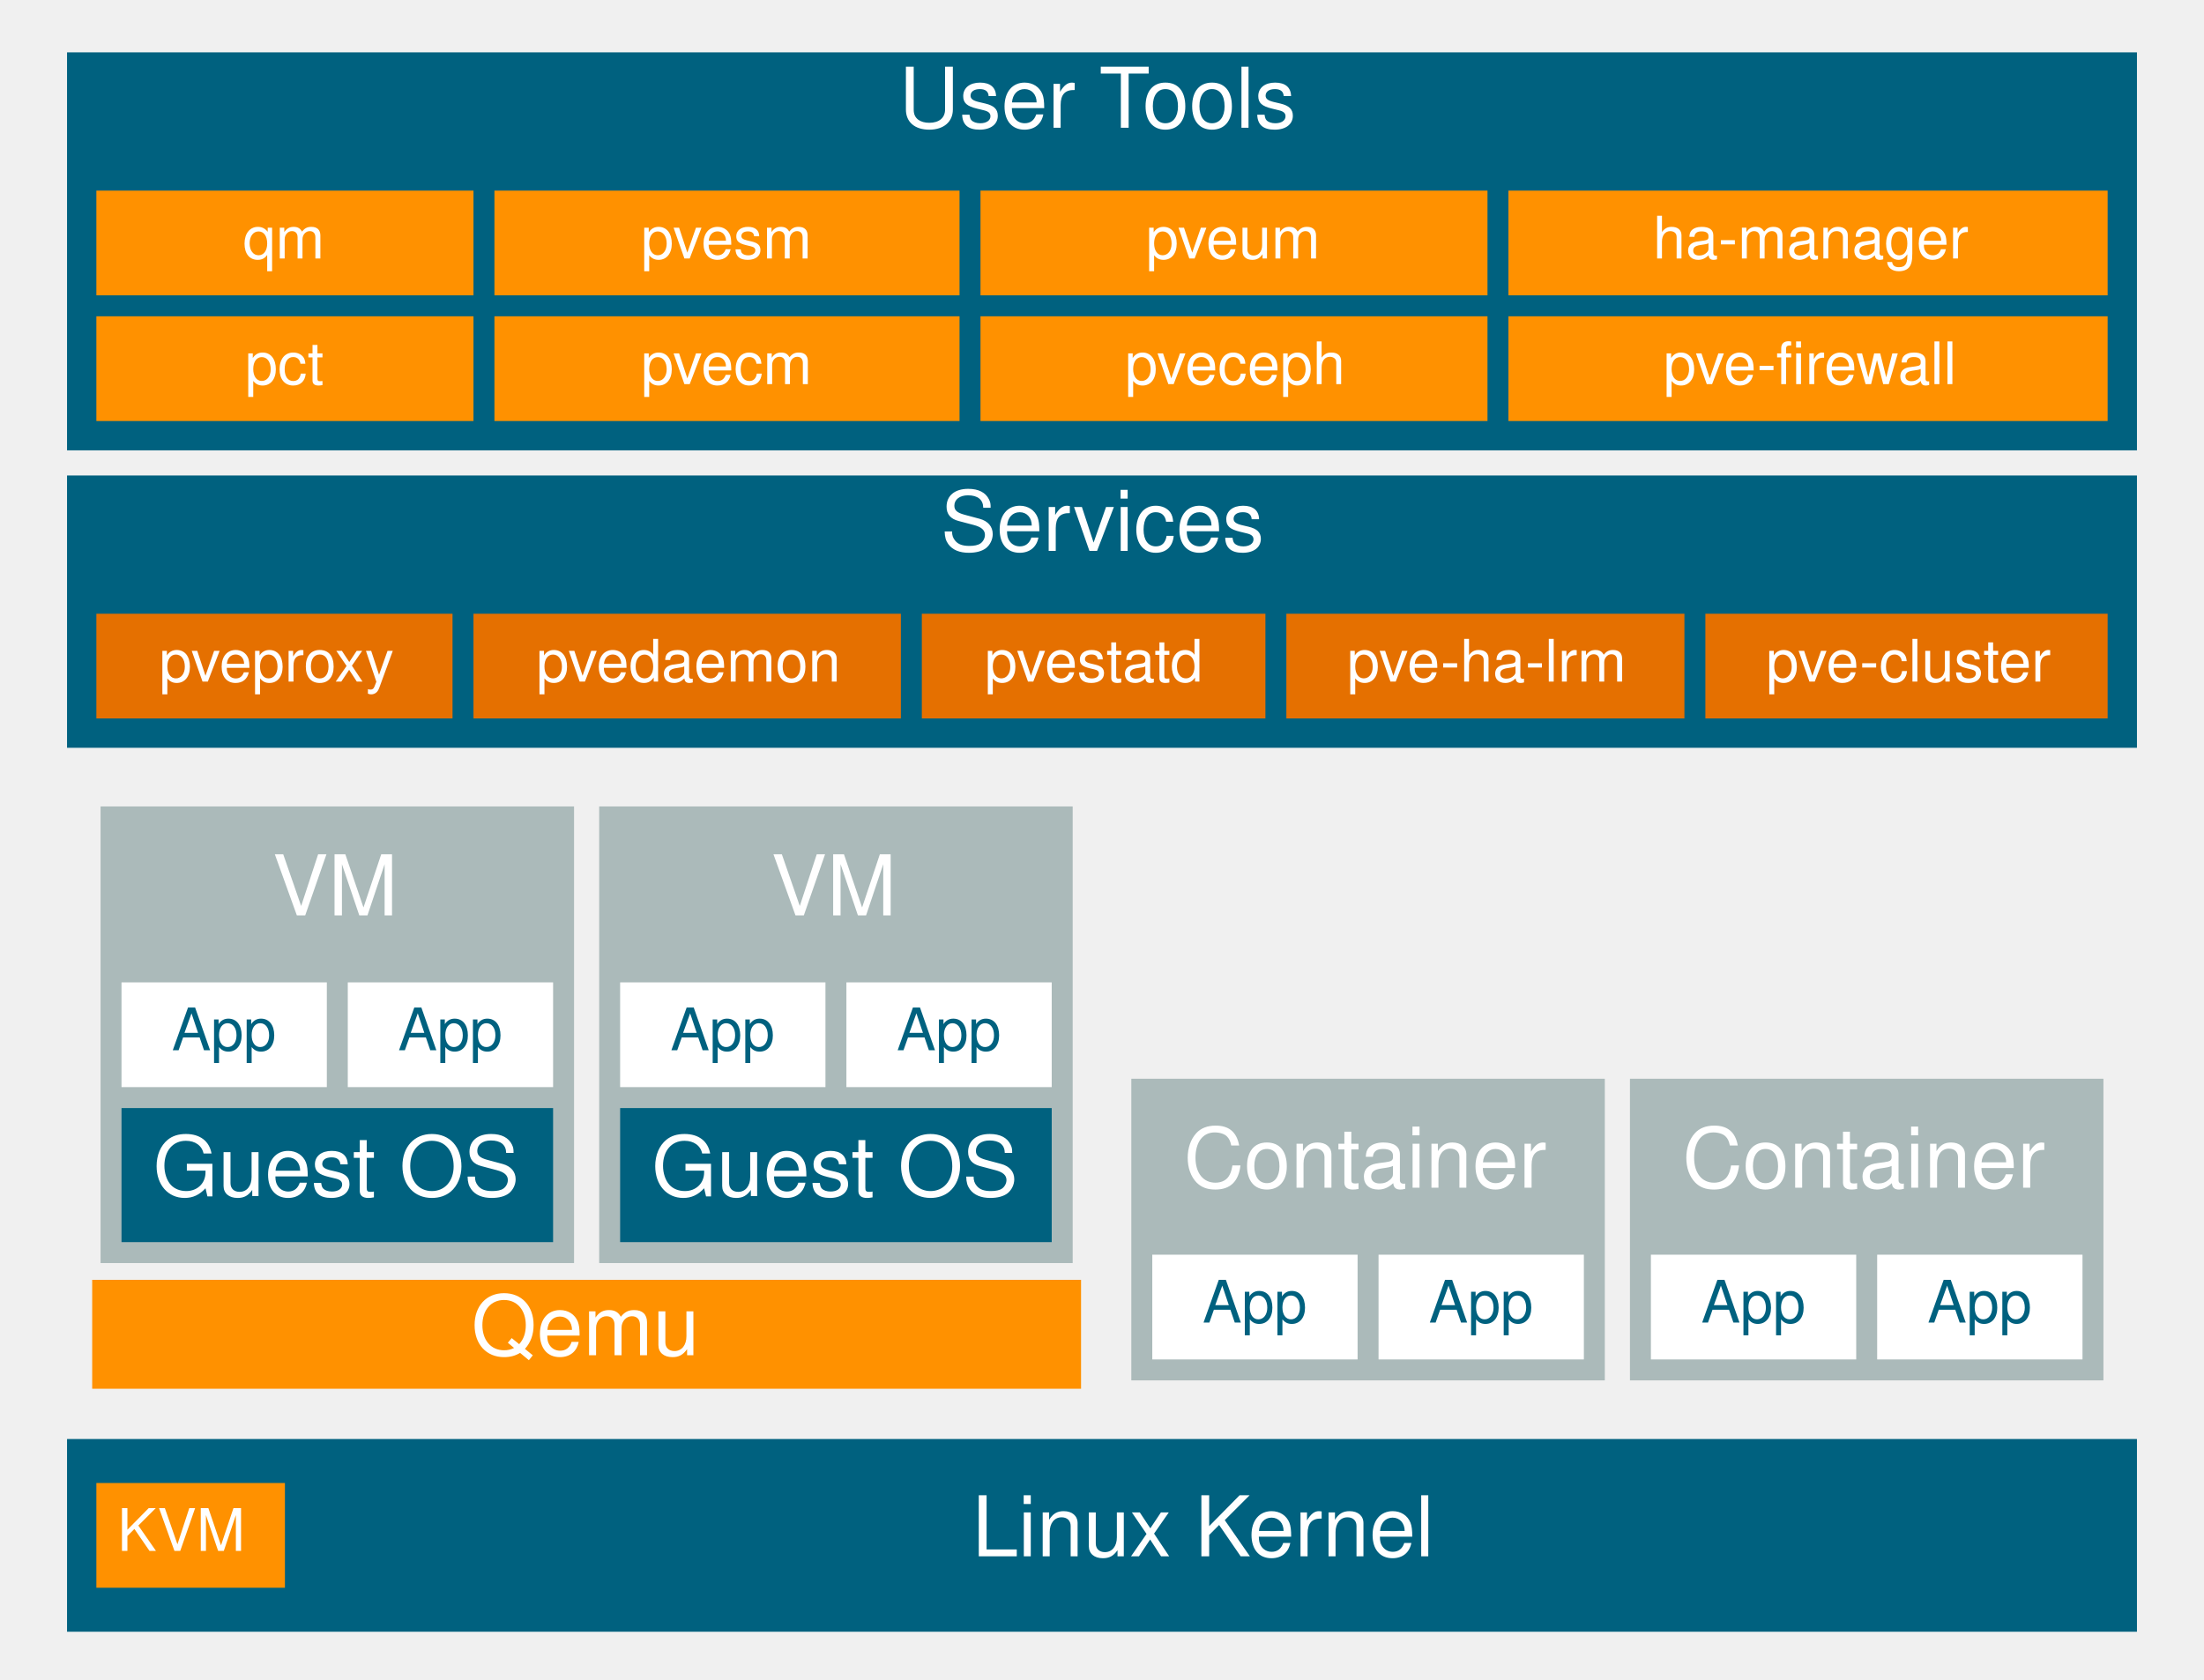
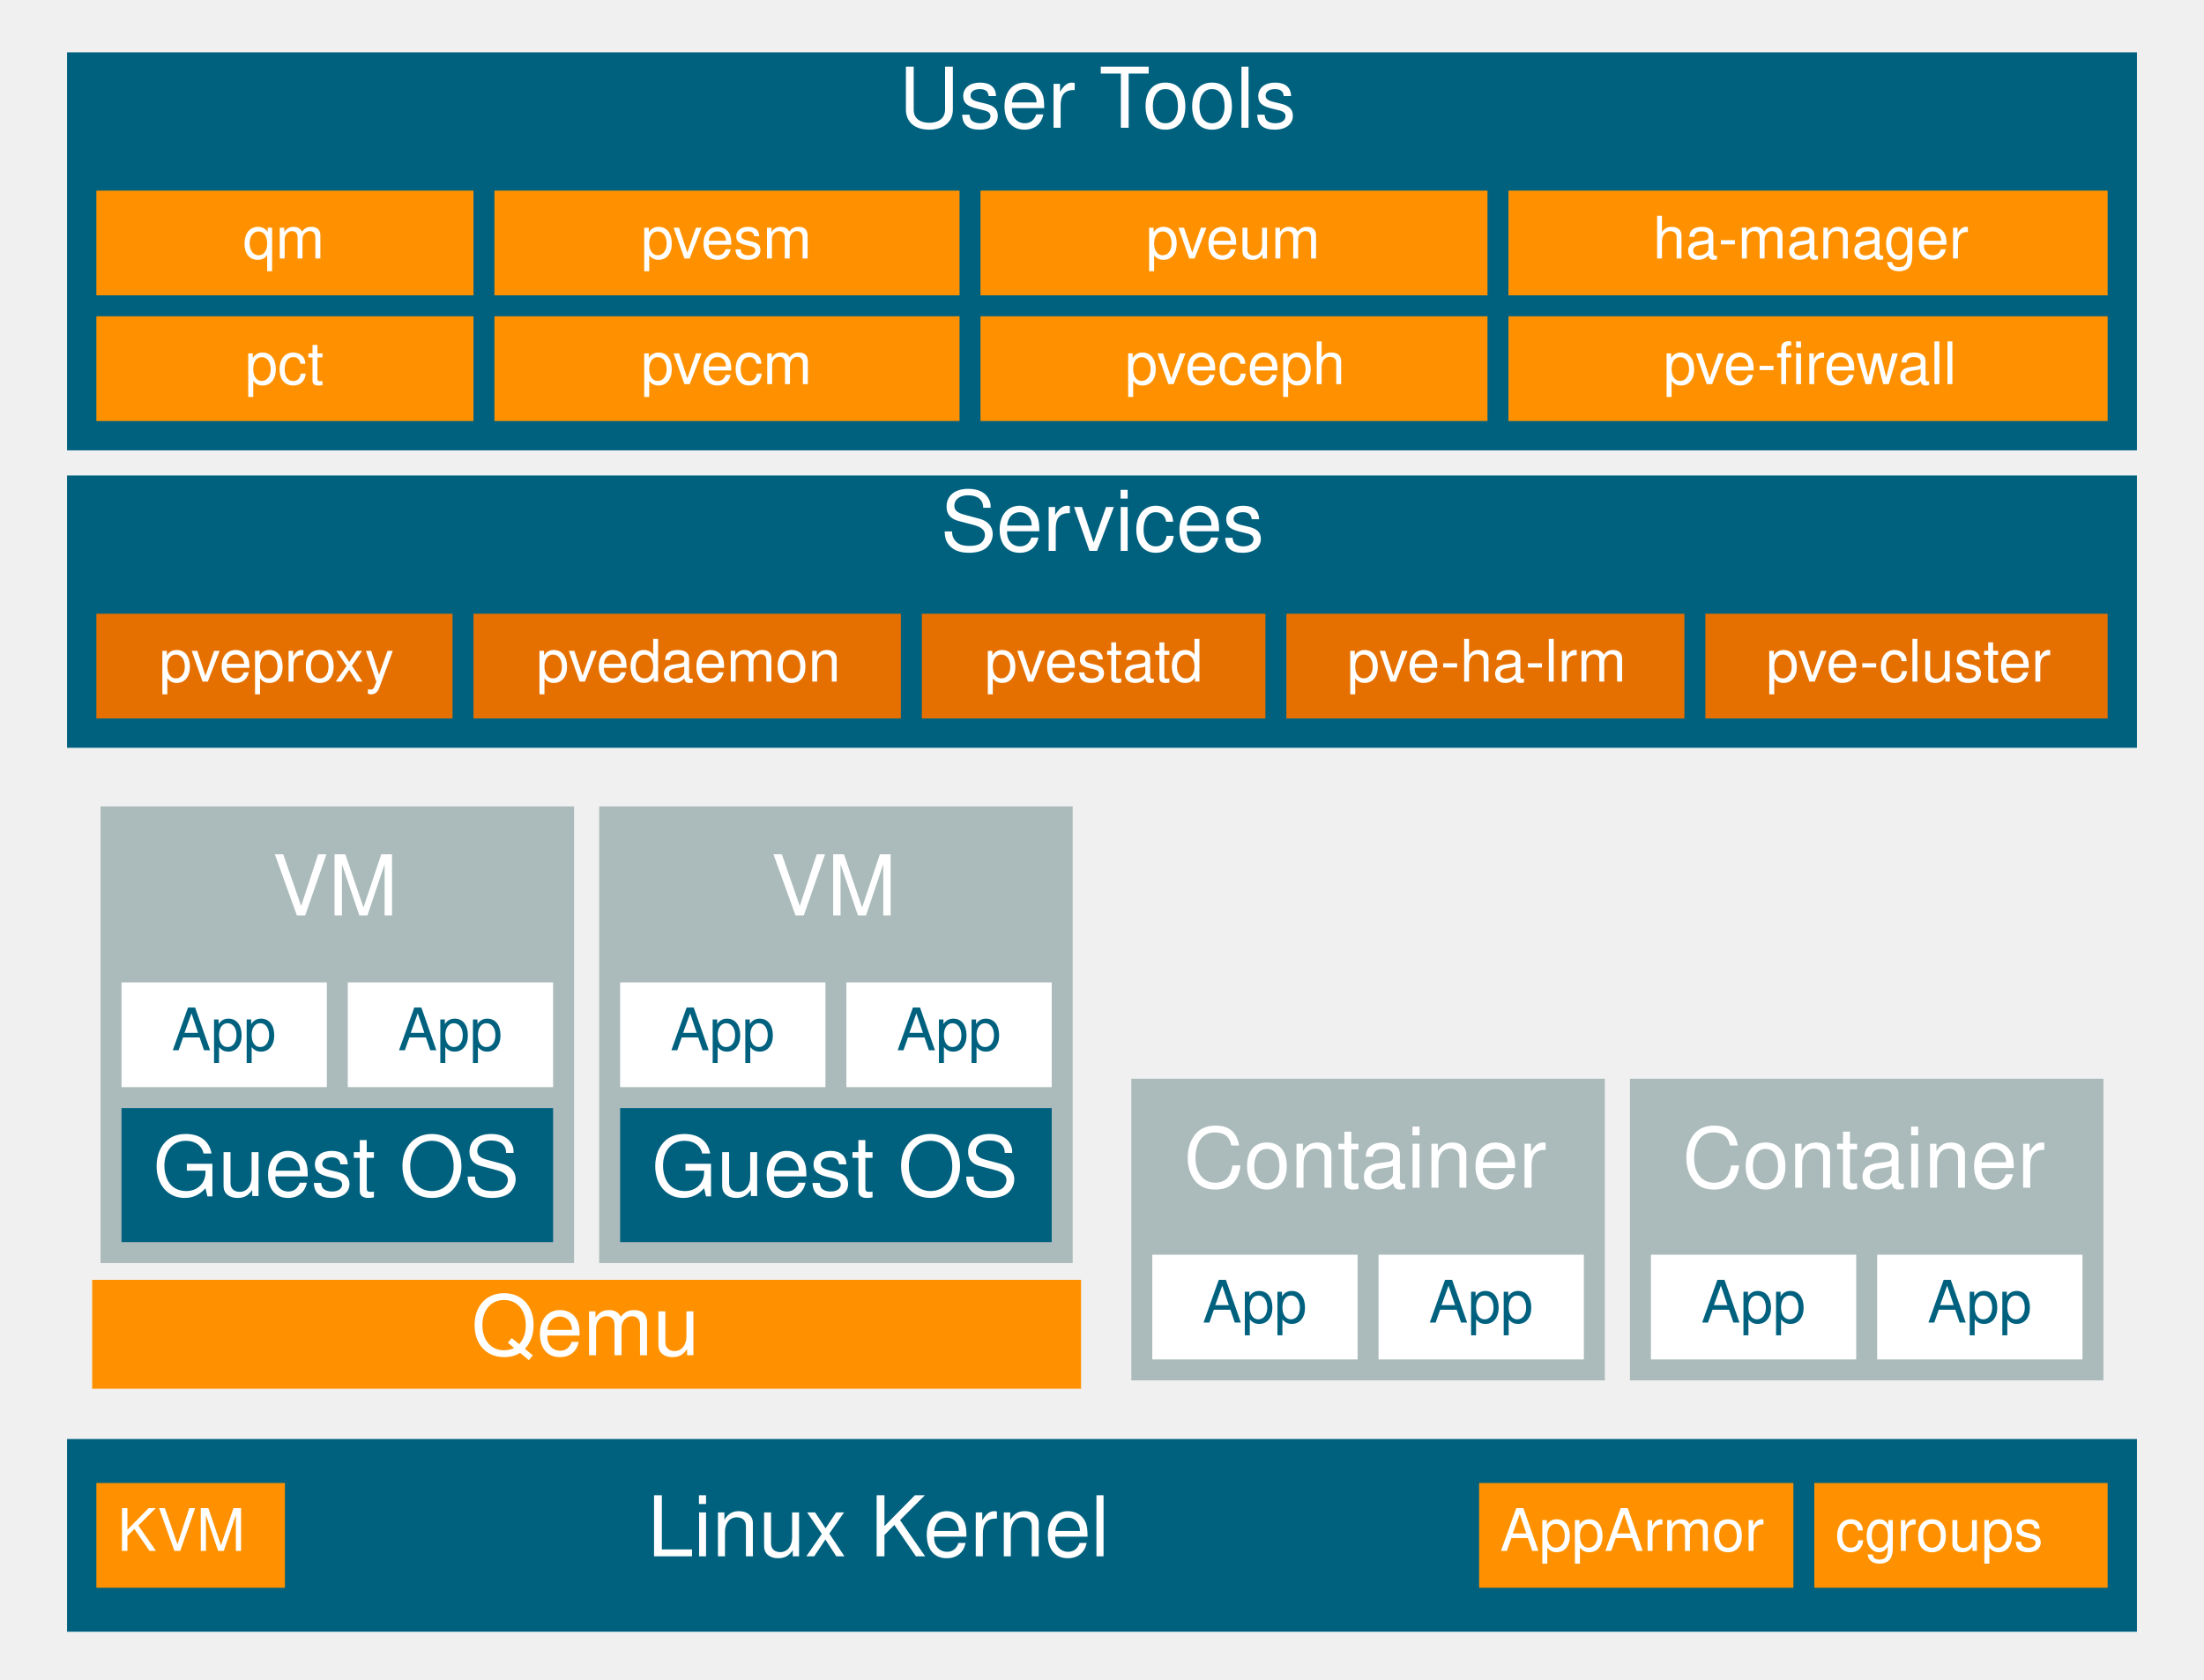
<svg xmlns="http://www.w3.org/2000/svg" width="526pt" height="401pt" viewBox="0.00 0.00 526.00 401.00">
  <g id="graph0" class="graph" transform="scale(1 1) rotate(0) translate(4 397)">
    <polygon fill="none" stroke="none" points="-4,4 -4,-397 522,-397 522,4 -4,4" />
    <g id="node1" class="node">
      <polygon fill="#00617f" stroke="none" points="12,-289.5 12,-384.5 506,-384.5 506,-289.5 12,-289.5" />
      <text text-anchor="start" x="210.5" y="-366.5" font-family="Helvetica,sans-Serif" font-size="20.00" fill="white">User Tools</text>
      <polygon fill="#00617f" stroke="none" points="14,-291.5 14,-356.5 504,-356.5 504,-291.5 14,-291.5" />
      <polygon fill="#ff9100" stroke="none" points="19,-326.5 19,-351.5 109,-351.5 109,-326.5 19,-326.5" />
      <text text-anchor="start" x="54" y="-335.3" font-family="Helvetica,sans-Serif" font-size="14.00" fill="white">qm</text>
      <polygon fill="#ff9100" stroke="none" points="114,-326.5 114,-351.5 225,-351.5 225,-326.5 114,-326.5" />
      <text text-anchor="start" x="149" y="-335.3" font-family="Helvetica,sans-Serif" font-size="14.00" fill="white">pvesm</text>
      <polygon fill="#ff9100" stroke="none" points="230,-326.5 230,-351.5 351,-351.5 351,-326.5 230,-326.5" />
      <text text-anchor="start" x="269.5" y="-335.3" font-family="Helvetica,sans-Serif" font-size="14.00" fill="white">pveum</text>
      <polygon fill="#ff9100" stroke="none" points="356,-326.5 356,-351.5 499,-351.5 499,-326.5 356,-326.5" />
      <text text-anchor="start" x="390.5" y="-335.3" font-family="Helvetica,sans-Serif" font-size="14.00" fill="white">ha-manager</text>
      <polygon fill="#ff9100" stroke="none" points="19,-296.5 19,-321.5 109,-321.5 109,-296.5 19,-296.5" />
      <text text-anchor="start" x="54.5" y="-305.3" font-family="Helvetica,sans-Serif" font-size="14.00" fill="white">pct</text>
      <polygon fill="#ff9100" stroke="none" points="114,-296.5 114,-321.5 225,-321.5 225,-296.5 114,-296.5" />
      <text text-anchor="start" x="149" y="-305.3" font-family="Helvetica,sans-Serif" font-size="14.00" fill="white">pvecm</text>
      <polygon fill="#ff9100" stroke="none" points="230,-296.5 230,-321.5 351,-321.5 351,-296.5 230,-296.5" />
      <text text-anchor="start" x="264.5" y="-305.3" font-family="Helvetica,sans-Serif" font-size="14.00" fill="white">pveceph</text>
      <polygon fill="#ff9100" stroke="none" points="356,-296.5 356,-321.5 499,-321.5 499,-296.5 356,-296.5" />
      <text text-anchor="start" x="393" y="-305.3" font-family="Helvetica,sans-Serif" font-size="14.00" fill="white">pve-firewall</text>
      <polygon fill="#00617f" stroke="none" points="12,-218.5 12,-283.5 506,-283.5 506,-218.5 12,-218.5" />
      <text text-anchor="start" x="220.5" y="-265.5" font-family="Helvetica,sans-Serif" font-size="20.00" fill="white">Services</text>
      <polygon fill="#00617f" stroke="none" points="14,-220.5 14,-255.5 504,-255.5 504,-220.5 14,-220.5" />
      <polygon fill="#e57000" stroke="none" points="19,-225.5 19,-250.5 104,-250.5 104,-225.5 19,-225.5" />
      <text text-anchor="start" x="34" y="-234.3" font-family="Helvetica,sans-Serif" font-size="14.00" fill="white">pveproxy</text>
      <polygon fill="#e57000" stroke="none" points="109,-225.5 109,-250.5 211,-250.5 211,-225.5 109,-225.5" />
      <text text-anchor="start" x="124" y="-234.3" font-family="Helvetica,sans-Serif" font-size="14.00" fill="white">pvedaemon</text>
      <polygon fill="#e57000" stroke="none" points="216,-225.5 216,-250.5 298,-250.5 298,-225.5 216,-225.5" />
      <text text-anchor="start" x="231" y="-234.3" font-family="Helvetica,sans-Serif" font-size="14.00" fill="white">pvestatd</text>
      <polygon fill="#e57000" stroke="none" points="303,-225.5 303,-250.5 398,-250.5 398,-225.5 303,-225.5" />
      <text text-anchor="start" x="317.5" y="-234.3" font-family="Helvetica,sans-Serif" font-size="14.00" fill="white">pve-ha-lrm</text>
      <polygon fill="#e57000" stroke="none" points="403,-225.5 403,-250.5 499,-250.5 499,-225.5 403,-225.5" />
      <text text-anchor="start" x="417.5" y="-234.3" font-family="Helvetica,sans-Serif" font-size="14.00" fill="white">pve-cluster</text>
      <polygon fill="#abbaba" stroke="none" points="20,-95.5 20,-204.5 133,-204.5 133,-95.5 20,-95.5" />
      <text text-anchor="start" x="61" y="-178.5" font-family="Helvetica,sans-Serif" font-size="20.00" fill="white">VM</text>
      <polygon fill="white" stroke="none" points="25,-137.5 25,-162.5 74,-162.5 74,-137.5 25,-137.5" />
      <text text-anchor="start" x="37" y="-146.3" font-family="Helvetica,sans-Serif" font-size="14.00" fill="#00617f">App</text>
      <polygon fill="white" stroke="none" points="79,-137.5 79,-162.5 128,-162.5 128,-137.5 79,-137.5" />
      <text text-anchor="start" x="91" y="-146.3" font-family="Helvetica,sans-Serif" font-size="14.00" fill="#00617f">App</text>
      <polygon fill="#00617f" stroke="none" points="25,-100.5 25,-132.5 128,-132.5 128,-100.5 25,-100.5" />
      <text text-anchor="start" x="32.5" y="-111.5" font-family="Helvetica,sans-Serif" font-size="20.00" fill="white">Guest OS</text>
      <polygon fill="#abbaba" stroke="none" points="139,-95.5 139,-204.5 252,-204.5 252,-95.5 139,-95.5" />
      <text text-anchor="start" x="180" y="-178.5" font-family="Helvetica,sans-Serif" font-size="20.00" fill="white">VM</text>
      <polygon fill="white" stroke="none" points="144,-137.5 144,-162.5 193,-162.5 193,-137.5 144,-137.5" />
      <text text-anchor="start" x="156" y="-146.3" font-family="Helvetica,sans-Serif" font-size="14.00" fill="#00617f">App</text>
      <polygon fill="white" stroke="none" points="198,-137.5 198,-162.5 247,-162.5 247,-137.5 198,-137.5" />
      <text text-anchor="start" x="210" y="-146.3" font-family="Helvetica,sans-Serif" font-size="14.00" fill="#00617f">App</text>
      <polygon fill="#00617f" stroke="none" points="144,-100.5 144,-132.5 247,-132.5 247,-100.5 144,-100.5" />
      <text text-anchor="start" x="151.5" y="-111.5" font-family="Helvetica,sans-Serif" font-size="20.00" fill="white">Guest OS</text>
      <polygon fill="#ff9100" stroke="none" points="18,-65.5 18,-91.5 254,-91.5 254,-65.5 18,-65.5" />
      <text text-anchor="start" x="108.5" y="-73.5" font-family="Helvetica,sans-Serif" font-size="20.00" fill="white">Qemu</text>
      <text text-anchor="start" x="320.5" y="-192.8" font-family="Times,serif" font-size="14.00"> </text>
      <text text-anchor="start" x="320.5" y="-170.8" font-family="Times,serif" font-size="14.00"> </text>
      <text text-anchor="start" x="320.5" y="-149.3" font-family="Times,serif" font-size="14.00"> </text>
      <polygon fill="#abbaba" stroke="none" points="266,-67.5 266,-139.5 379,-139.5 379,-67.5 266,-67.5" />
      <text text-anchor="start" x="278.5" y="-113.5" font-family="Helvetica,sans-Serif" font-size="20.00" fill="white">Container</text>
      <polygon fill="white" stroke="none" points="271,-72.5 271,-97.5 320,-97.5 320,-72.5 271,-72.5" />
      <text text-anchor="start" x="283" y="-81.3" font-family="Helvetica,sans-Serif" font-size="14.00" fill="#00617f">App</text>
      <polygon fill="white" stroke="none" points="325,-72.5 325,-97.5 374,-97.5 374,-72.5 325,-72.5" />
      <text text-anchor="start" x="337" y="-81.3" font-family="Helvetica,sans-Serif" font-size="14.00" fill="#00617f">App</text>
      <polygon fill="#abbaba" stroke="none" points="385,-67.5 385,-139.5 498,-139.5 498,-67.5 385,-67.5" />
      <text text-anchor="start" x="397.5" y="-113.5" font-family="Helvetica,sans-Serif" font-size="20.00" fill="white">Container</text>
      <polygon fill="white" stroke="none" points="390,-72.5 390,-97.5 439,-97.5 439,-72.5 390,-72.5" />
      <text text-anchor="start" x="402" y="-81.3" font-family="Helvetica,sans-Serif" font-size="14.00" fill="#00617f">App</text>
      <polygon fill="white" stroke="none" points="444,-72.5 444,-97.5 493,-97.5 493,-72.5 444,-72.5" />
      <text text-anchor="start" x="456" y="-81.3" font-family="Helvetica,sans-Serif" font-size="14.00" fill="#00617f">App</text>
      <polygon fill="#00617f" stroke="none" points="12,-7.5 12,-53.5 506,-53.5 506,-7.5 12,-7.5" />
      <polygon fill="#00617f" stroke="none" points="14,-9.5 14,-51.5 504,-51.5 504,-9.5 14,-9.5" />
      <polygon fill="#ff9100" stroke="none" points="19,-18 19,-43 64,-43 64,-18 19,-18" />
      <text text-anchor="start" x="24" y="-26.8" font-family="Helvetica,sans-Serif" font-size="14.00" fill="white">KVM</text>
-       <text text-anchor="start" x="228" y="-25.5" font-family="Helvetica,sans-Serif" font-size="20.00" fill="white">Linux Kernel</text>
+       <text text-anchor="start" x="150.5" y="-25.5" font-family="Helvetica,sans-Serif" font-size="20.00" fill="white">Linux Kernel</text>
+       <polygon fill="#ff9100" stroke="none" points="349,-18 349,-43 424,-43 424,-18 349,-18" />
+       <text text-anchor="start" x="354" y="-26.8" font-family="Helvetica,sans-Serif" font-size="14.00" fill="white">AppArmor</text>
+       <polygon fill="#ff9100" stroke="none" points="429,-18 429,-43 499,-43 499,-18 429,-18" />
+       <text text-anchor="start" x="434" y="-26.8" font-family="Helvetica,sans-Serif" font-size="14.00" fill="white">cgroups</text>
    </g>
  </g>
</svg>
